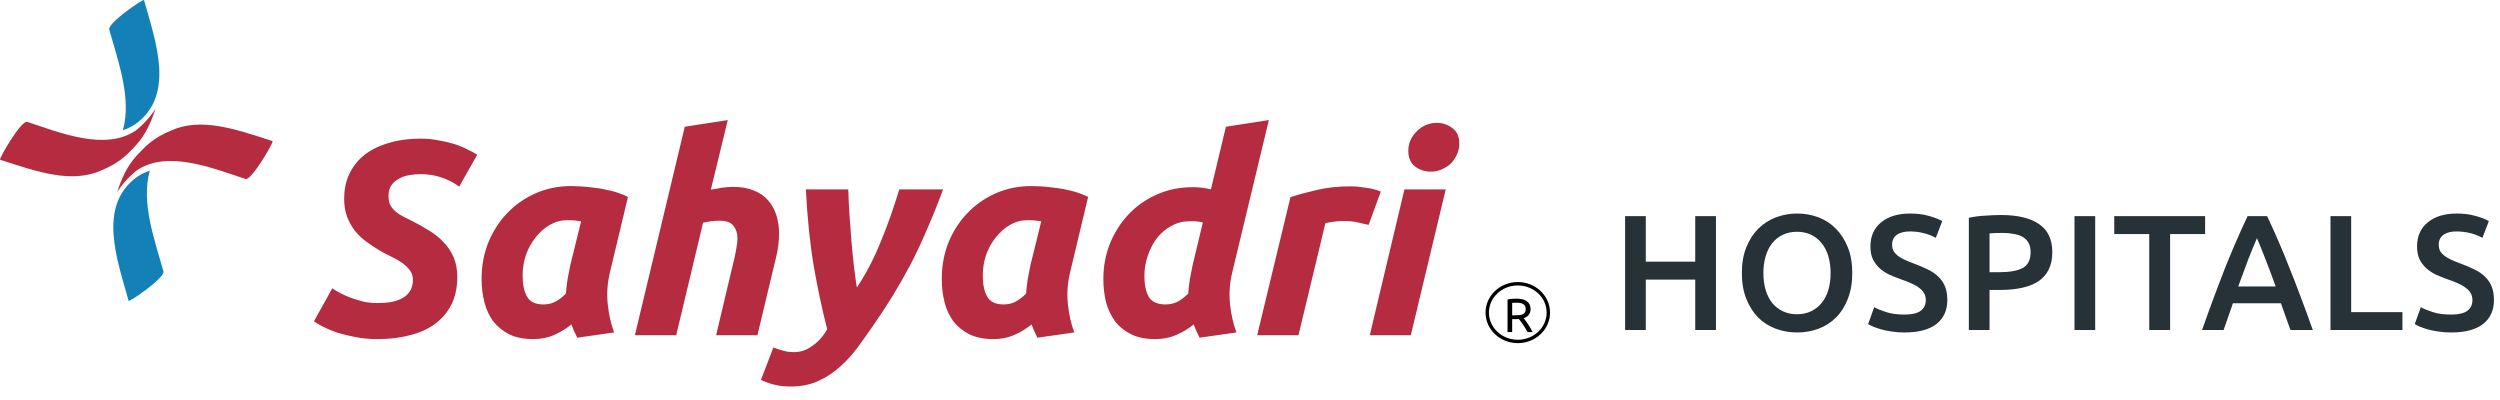
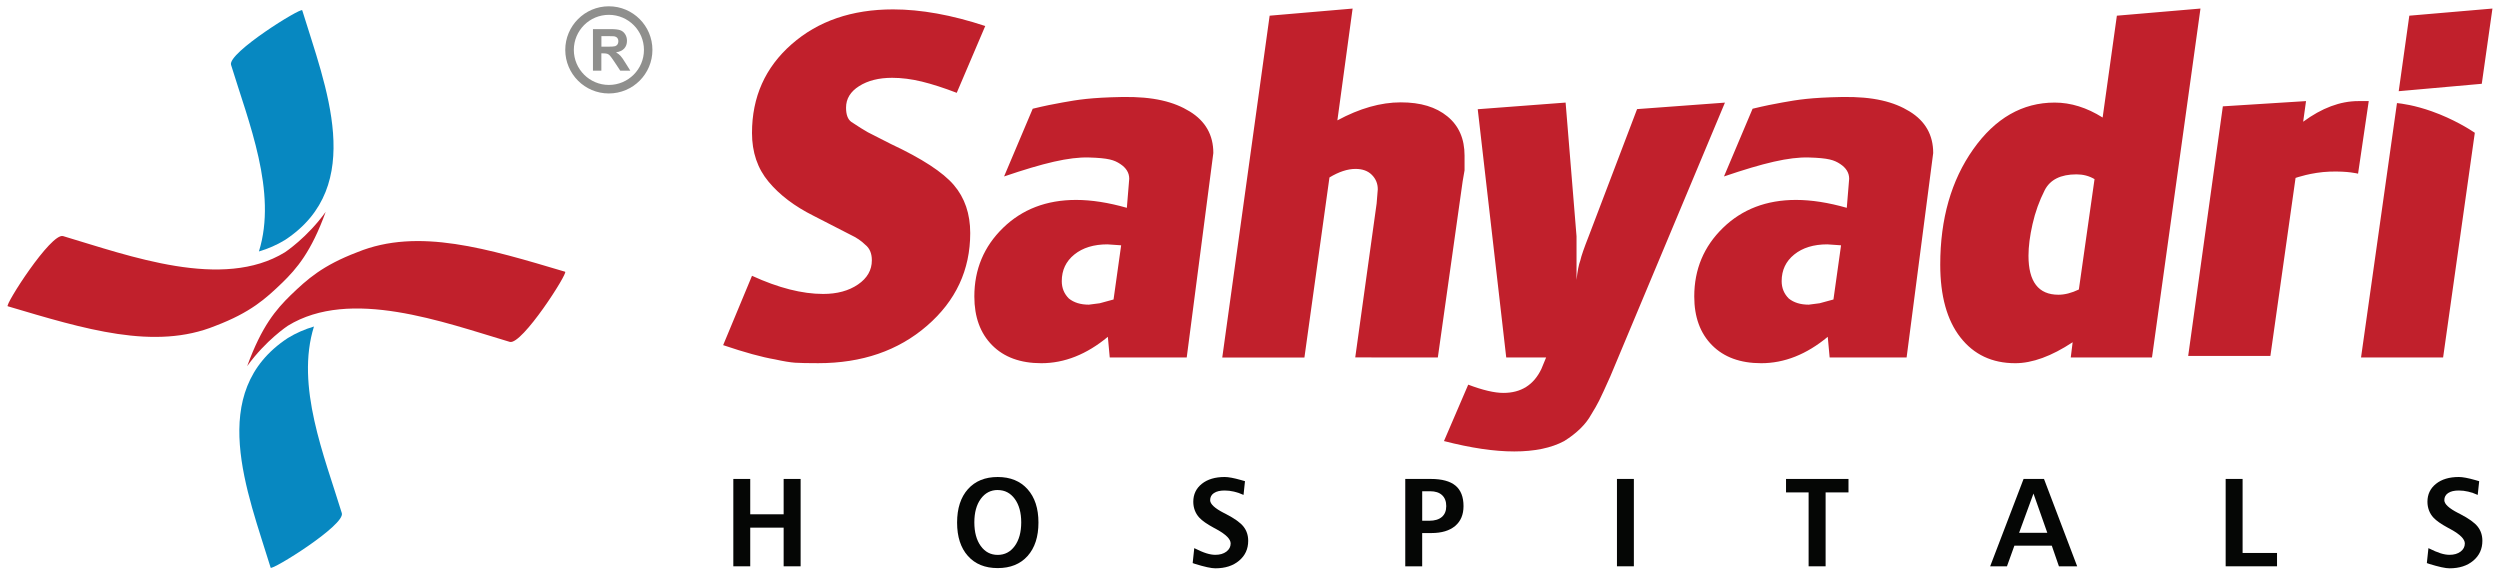
- <svg xmlns="http://www.w3.org/2000/svg" width="250" height="40" viewBox="0 0 250 40" fill="none">
-   <path d="M169.524 21.616H171.595V33.002H169.524V27.958H164.579V33.002H162.509V21.616H164.579V26.167H169.524V21.616ZM176.339 27.301C176.339 27.925 176.415 28.495 176.569 29.009C176.722 29.513 176.941 29.946 177.226 30.307C177.522 30.658 177.878 30.932 178.294 31.129C178.71 31.326 179.181 31.425 179.707 31.425C180.222 31.425 180.687 31.326 181.103 31.129C181.52 30.932 181.87 30.658 182.155 30.307C182.451 29.946 182.675 29.513 182.829 29.009C182.982 28.495 183.059 27.925 183.059 27.301C183.059 26.676 182.982 26.112 182.829 25.608C182.675 25.094 182.451 24.661 182.155 24.311C181.87 23.949 181.52 23.67 181.103 23.473C180.687 23.275 180.222 23.177 179.707 23.177C179.181 23.177 178.71 23.275 178.294 23.473C177.878 23.67 177.522 23.949 177.226 24.311C176.941 24.672 176.722 25.105 176.569 25.608C176.415 26.112 176.339 26.676 176.339 27.301ZM185.227 27.301C185.227 28.276 185.079 29.135 184.784 29.88C184.499 30.625 184.105 31.249 183.601 31.753C183.108 32.246 182.527 32.619 181.859 32.87C181.191 33.122 180.479 33.248 179.723 33.248C178.968 33.248 178.25 33.122 177.571 32.87C176.903 32.619 176.317 32.246 175.813 31.753C175.32 31.249 174.926 30.625 174.63 29.88C174.334 29.135 174.186 28.276 174.186 27.301C174.186 26.326 174.334 25.471 174.63 24.738C174.926 23.993 175.326 23.369 175.829 22.865C176.344 22.361 176.936 21.983 177.604 21.731C178.272 21.479 178.978 21.353 179.723 21.353C180.468 21.353 181.175 21.479 181.843 21.731C182.511 21.983 183.091 22.361 183.584 22.865C184.088 23.369 184.488 23.993 184.784 24.738C185.079 25.471 185.227 26.326 185.227 27.301ZM190.443 31.457C191.188 31.457 191.73 31.332 192.069 31.08C192.409 30.828 192.579 30.472 192.579 30.012C192.579 29.738 192.519 29.502 192.398 29.305C192.289 29.108 192.124 28.933 191.905 28.779C191.697 28.615 191.44 28.467 191.133 28.336C190.826 28.193 190.476 28.056 190.081 27.925C189.687 27.783 189.304 27.629 188.931 27.465C188.57 27.29 188.247 27.076 187.962 26.824C187.688 26.572 187.464 26.271 187.288 25.921C187.124 25.57 187.042 25.148 187.042 24.655C187.042 23.626 187.398 22.821 188.11 22.24C188.822 21.649 189.791 21.353 191.018 21.353C191.73 21.353 192.36 21.435 192.907 21.599C193.466 21.753 193.904 21.923 194.222 22.109L193.581 23.785C193.209 23.577 192.798 23.418 192.349 23.308C191.911 23.199 191.456 23.144 190.985 23.144C190.426 23.144 189.988 23.259 189.671 23.489C189.364 23.719 189.211 24.042 189.211 24.458C189.211 24.71 189.26 24.929 189.358 25.116C189.468 25.291 189.616 25.45 189.802 25.592C189.999 25.734 190.224 25.866 190.476 25.986C190.739 26.107 191.023 26.222 191.33 26.331C191.867 26.529 192.343 26.731 192.759 26.939C193.187 27.136 193.543 27.377 193.827 27.662C194.123 27.936 194.348 28.265 194.501 28.648C194.654 29.02 194.731 29.475 194.731 30.012C194.731 31.041 194.364 31.841 193.63 32.41C192.907 32.969 191.845 33.248 190.443 33.248C189.972 33.248 189.539 33.215 189.145 33.15C188.762 33.095 188.417 33.024 188.11 32.936C187.814 32.849 187.557 32.761 187.338 32.673C187.119 32.575 186.943 32.487 186.812 32.41L187.42 30.718C187.715 30.883 188.115 31.047 188.619 31.211C189.123 31.375 189.731 31.457 190.443 31.457ZM200.104 21.501C201.758 21.501 203.023 21.802 203.9 22.405C204.787 23.007 205.231 23.949 205.231 25.231C205.231 25.899 205.11 26.474 204.869 26.956C204.639 27.427 204.299 27.816 203.85 28.122C203.401 28.418 202.854 28.637 202.207 28.779C201.561 28.922 200.822 28.993 199.989 28.993H198.954V33.002H196.884V21.78C197.366 21.671 197.897 21.599 198.478 21.567C199.069 21.523 199.611 21.501 200.104 21.501ZM200.252 23.292C199.726 23.292 199.294 23.308 198.954 23.341V27.219H199.956C200.953 27.219 201.72 27.082 202.257 26.808C202.793 26.523 203.062 25.992 203.062 25.214C203.062 24.842 202.991 24.529 202.848 24.278C202.706 24.026 202.509 23.828 202.257 23.686C202.005 23.544 201.704 23.445 201.353 23.39C201.013 23.325 200.647 23.292 200.252 23.292ZM207.449 21.616H209.52V33.002H207.449V21.616ZM220.511 21.616V23.407H217.011V33.002H214.925V23.407H211.425V21.616H220.511ZM229.046 33.002C228.892 32.553 228.734 32.109 228.569 31.671C228.405 31.233 228.246 30.784 228.093 30.324H223.295C223.142 30.784 222.983 31.238 222.819 31.688C222.665 32.126 222.512 32.564 222.359 33.002H220.206C220.634 31.786 221.039 30.663 221.422 29.634C221.806 28.604 222.178 27.629 222.54 26.709C222.912 25.789 223.279 24.913 223.64 24.081C224.002 23.248 224.374 22.427 224.758 21.616H226.713C227.096 22.427 227.469 23.248 227.83 24.081C228.191 24.913 228.553 25.789 228.914 26.709C229.287 27.629 229.665 28.604 230.048 29.634C230.442 30.663 230.853 31.786 231.28 33.002H229.046ZM225.694 23.818C225.442 24.398 225.152 25.105 224.823 25.937C224.506 26.77 224.172 27.673 223.821 28.648H227.567C227.217 27.673 226.877 26.764 226.548 25.921C226.22 25.077 225.935 24.376 225.694 23.818ZM240.244 31.211V33.002H233.048V21.616H235.118V31.211H240.244ZM245.106 31.457C245.851 31.457 246.393 31.332 246.733 31.08C247.072 30.828 247.242 30.472 247.242 30.012C247.242 29.738 247.182 29.502 247.061 29.305C246.952 29.108 246.787 28.933 246.568 28.779C246.36 28.615 246.103 28.467 245.796 28.336C245.489 28.193 245.139 28.056 244.745 27.925C244.35 27.783 243.967 27.629 243.594 27.465C243.233 27.29 242.91 27.076 242.625 26.824C242.351 26.572 242.127 26.271 241.951 25.921C241.787 25.57 241.705 25.148 241.705 24.655C241.705 23.626 242.061 22.821 242.773 22.24C243.485 21.649 244.454 21.353 245.681 21.353C246.393 21.353 247.023 21.435 247.57 21.599C248.129 21.753 248.567 21.923 248.885 22.109L248.244 23.785C247.872 23.577 247.461 23.418 247.012 23.308C246.574 23.199 246.119 23.144 245.648 23.144C245.09 23.144 244.651 23.259 244.334 23.489C244.027 23.719 243.874 24.042 243.874 24.458C243.874 24.71 243.923 24.929 244.022 25.116C244.131 25.291 244.279 25.45 244.465 25.592C244.662 25.734 244.887 25.866 245.139 25.986C245.402 26.107 245.687 26.222 245.993 26.331C246.53 26.529 247.006 26.731 247.423 26.939C247.85 27.136 248.206 27.377 248.491 27.662C248.786 27.936 249.011 28.265 249.164 28.648C249.318 29.02 249.394 29.475 249.394 30.012C249.394 31.041 249.027 31.841 248.293 32.41C247.57 32.969 246.508 33.248 245.106 33.248C244.635 33.248 244.202 33.215 243.808 33.15C243.425 33.095 243.08 33.024 242.773 32.936C242.477 32.849 242.22 32.761 242.001 32.673C241.782 32.575 241.606 32.487 241.475 32.41L242.083 30.718C242.379 30.883 242.778 31.047 243.282 31.211C243.786 31.375 244.394 31.457 245.106 31.457Z" fill="#263238" />
-   <path fill-rule="evenodd" clip-rule="evenodd" d="M14.404 0.008C14.358 -0.16 10.746 2.308 10.924 2.952C11.78 6.039 13.194 9.81 12.287 13.019C12.735 12.873 13.163 12.67 13.565 12.398C17.574 9.489 15.529 4.067 14.404 0.01" fill="#1380B7" />
-   <path fill-rule="evenodd" clip-rule="evenodd" d="M12.862 30.077C12.909 30.246 16.52 27.777 16.343 27.133C15.487 24.046 14.072 20.275 14.98 17.066C14.533 17.212 14.104 17.416 13.703 17.689C9.693 20.598 11.738 26.02 12.862 30.077Z" fill="#1380B7" />
-   <path fill-rule="evenodd" clip-rule="evenodd" d="M13.42 14.713C12.618 15.568 11.875 16.309 10.168 17.027C7.188 18.371 3.78 17.207 0.008 15.972C-0.148 15.921 2.122 11.995 2.716 12.189C5.972 13.256 10.513 15.124 13.564 13.059C13.564 13.059 14.648 12.273 15.553 10.881C14.842 13.043 14.141 13.938 13.422 14.713" fill="#B52B40" />
-   <path fill-rule="evenodd" clip-rule="evenodd" d="M13.843 15.372C14.646 14.519 15.387 13.776 17.096 13.059C20.075 11.715 23.483 12.878 27.256 14.114C27.412 14.165 25.141 18.091 24.549 17.897C21.291 16.83 16.751 14.961 13.701 17.025C13.701 17.025 12.616 17.812 11.711 19.205C12.422 17.043 13.123 16.147 13.843 15.372Z" fill="#B52B40" />
-   <path d="M37.742 30.306C38.167 30.306 38.592 30.278 39.017 30.222C39.442 30.148 39.821 30.028 40.154 29.862C40.486 29.696 40.754 29.465 40.958 29.169C41.179 28.855 41.29 28.457 41.29 27.977C41.29 27.607 41.189 27.293 40.985 27.034C40.782 26.757 40.523 26.508 40.209 26.286C39.895 26.064 39.544 25.861 39.156 25.676C38.767 25.491 38.379 25.288 37.991 25.066C37.492 24.77 37.021 24.456 36.577 24.123C36.134 23.791 35.755 23.421 35.441 23.014C35.126 22.589 34.877 22.127 34.692 21.628C34.507 21.111 34.415 20.519 34.415 19.854C34.415 19.004 34.572 18.218 34.886 17.497C35.219 16.758 35.699 16.12 36.328 15.584C36.975 15.048 37.779 14.633 38.74 14.337C39.701 14.023 40.828 13.866 42.122 13.866C42.713 13.866 43.286 13.921 43.841 14.032C44.395 14.124 44.913 14.244 45.393 14.392C45.874 14.54 46.308 14.716 46.696 14.919C47.103 15.104 47.445 15.289 47.722 15.473L45.92 18.662C45.458 18.311 44.894 18.015 44.229 17.775C43.564 17.534 42.843 17.414 42.066 17.414C41.641 17.414 41.235 17.451 40.847 17.525C40.459 17.599 40.117 17.728 39.821 17.913C39.525 18.079 39.285 18.301 39.1 18.578C38.934 18.856 38.851 19.198 38.851 19.604C38.851 19.974 38.915 20.288 39.045 20.547C39.193 20.787 39.377 21 39.599 21.185C39.821 21.369 40.08 21.536 40.375 21.684C40.671 21.831 40.985 21.988 41.318 22.155C41.891 22.451 42.445 22.765 42.981 23.098C43.517 23.43 43.989 23.818 44.395 24.262C44.802 24.687 45.125 25.177 45.366 25.731C45.606 26.286 45.726 26.942 45.726 27.7C45.726 28.753 45.532 29.668 45.144 30.444C44.756 31.22 44.211 31.867 43.508 32.385C42.806 32.902 41.965 33.281 40.985 33.522C40.024 33.78 38.952 33.91 37.769 33.91C36.993 33.91 36.263 33.845 35.579 33.715C34.914 33.586 34.304 33.438 33.749 33.272C33.214 33.087 32.742 32.893 32.336 32.69C31.948 32.486 31.633 32.302 31.393 32.135L33.223 28.836C33.444 28.984 33.712 29.141 34.027 29.308C34.341 29.474 34.692 29.631 35.08 29.779C35.487 29.927 35.912 30.056 36.355 30.167C36.799 30.259 37.261 30.306 37.742 30.306ZM60.996 27.228C60.737 28.282 60.663 29.345 60.774 30.416C60.885 31.47 61.098 32.413 61.412 33.244L57.725 33.771C57.614 33.549 57.512 33.337 57.42 33.133C57.328 32.93 57.235 32.699 57.143 32.44C56.625 32.865 56.052 33.217 55.424 33.494C54.795 33.771 54.093 33.91 53.317 33.91C52.393 33.91 51.598 33.752 50.933 33.438C50.286 33.106 49.75 32.671 49.325 32.135C48.918 31.581 48.622 30.943 48.438 30.222C48.253 29.483 48.16 28.698 48.16 27.866C48.16 26.591 48.382 25.389 48.826 24.262C49.288 23.134 49.916 22.155 50.711 21.323C51.524 20.473 52.476 19.808 53.566 19.327C54.657 18.846 55.84 18.606 57.115 18.606C57.281 18.606 57.568 18.616 57.974 18.634C58.4 18.652 58.88 18.699 59.416 18.773C59.952 18.828 60.516 18.93 61.107 19.078C61.699 19.225 62.262 19.429 62.798 19.688L60.996 27.228ZM58.113 22.127C57.873 22.09 57.651 22.062 57.448 22.044C57.263 22.026 57.032 22.016 56.755 22.016C56.126 22.016 55.535 22.173 54.98 22.488C54.444 22.802 53.973 23.218 53.566 23.735C53.16 24.234 52.836 24.816 52.596 25.482C52.374 26.147 52.263 26.84 52.263 27.561C52.263 28.448 52.411 29.15 52.707 29.668C53.003 30.185 53.548 30.444 54.343 30.444C54.768 30.444 55.147 30.361 55.479 30.195C55.83 30.028 56.2 29.751 56.588 29.363C56.625 28.901 56.681 28.42 56.755 27.921C56.847 27.404 56.939 26.933 57.032 26.508L58.113 22.127ZM73.33 18.689C74.125 18.689 74.809 18.81 75.382 19.05C75.955 19.272 76.426 19.595 76.796 20.02C77.165 20.427 77.442 20.917 77.627 21.489C77.812 22.062 77.904 22.682 77.904 23.347C77.904 24.123 77.812 24.89 77.627 25.648L75.742 33.522H71.611L73.441 25.814C73.515 25.5 73.58 25.168 73.635 24.816C73.709 24.465 73.746 24.133 73.746 23.818C73.746 23.338 73.617 22.931 73.358 22.598C73.118 22.247 72.646 22.072 71.944 22.072C71.648 22.072 71.362 22.09 71.085 22.127C70.826 22.164 70.567 22.21 70.308 22.266L67.619 33.522H63.488L68.478 12.674L72.776 12.008L71.085 18.967C71.454 18.893 71.824 18.828 72.194 18.773C72.582 18.717 72.96 18.689 73.33 18.689ZM94.308 18.939C93.791 20.344 93.264 21.656 92.728 22.876C92.21 24.096 91.665 25.26 91.092 26.369C90.519 27.459 89.928 28.503 89.318 29.502C88.708 30.5 88.061 31.488 87.377 32.468C86.878 33.189 86.361 33.919 85.825 34.658C85.289 35.397 84.688 36.063 84.023 36.654C83.376 37.246 82.646 37.726 81.833 38.096C81.038 38.465 80.114 38.65 79.06 38.65C78.413 38.65 77.859 38.586 77.397 38.456C76.935 38.345 76.5 38.188 76.094 37.985L77.341 34.741C77.711 34.889 78.044 35 78.339 35.074C78.635 35.166 78.996 35.213 79.421 35.213C80.067 35.213 80.677 35 81.25 34.575C81.842 34.168 82.332 33.614 82.72 32.912C82.239 31.063 81.796 28.993 81.389 26.701C81.001 24.41 80.733 21.822 80.585 18.939H84.827C84.845 19.66 84.882 20.454 84.938 21.323C84.993 22.192 85.058 23.07 85.132 23.957C85.206 24.826 85.289 25.676 85.381 26.508C85.474 27.339 85.575 28.088 85.686 28.753C86.573 27.422 87.35 25.944 88.015 24.317C88.699 22.691 89.336 20.898 89.928 18.939H94.308ZM107.012 27.228C106.753 28.282 106.679 29.345 106.79 30.416C106.901 31.47 107.113 32.413 107.428 33.244L103.74 33.771C103.629 33.549 103.528 33.337 103.435 33.133C103.343 32.93 103.251 32.699 103.158 32.44C102.641 32.865 102.068 33.217 101.439 33.494C100.811 33.771 100.109 33.91 99.332 33.91C98.408 33.91 97.614 33.752 96.948 33.438C96.301 33.106 95.765 32.671 95.34 32.135C94.933 31.581 94.638 30.943 94.453 30.222C94.268 29.483 94.176 28.698 94.176 27.866C94.176 26.591 94.398 25.389 94.841 24.262C95.303 23.134 95.932 22.155 96.726 21.323C97.54 20.473 98.491 19.808 99.582 19.327C100.672 18.846 101.855 18.606 103.13 18.606C103.297 18.606 103.583 18.616 103.99 18.634C104.415 18.652 104.896 18.699 105.431 18.773C105.967 18.828 106.531 18.93 107.123 19.078C107.714 19.225 108.278 19.429 108.814 19.688L107.012 27.228ZM104.128 22.127C103.888 22.09 103.666 22.062 103.463 22.044C103.278 22.026 103.047 22.016 102.77 22.016C102.142 22.016 101.55 22.173 100.996 22.488C100.46 22.802 99.989 23.218 99.582 23.735C99.175 24.234 98.852 24.816 98.612 25.482C98.39 26.147 98.279 26.84 98.279 27.561C98.279 28.448 98.427 29.15 98.722 29.668C99.018 30.185 99.563 30.444 100.358 30.444C100.783 30.444 101.162 30.361 101.495 30.195C101.846 30.028 102.216 29.751 102.604 29.363C102.641 28.901 102.696 28.42 102.77 27.921C102.862 27.404 102.955 26.933 103.047 26.508L104.128 22.127ZM115.52 33.91C114.596 33.91 113.801 33.752 113.136 33.438C112.489 33.124 111.953 32.699 111.528 32.163C111.121 31.609 110.816 30.971 110.613 30.25C110.428 29.511 110.336 28.725 110.336 27.894C110.336 26.637 110.557 25.454 111.001 24.345C111.463 23.218 112.091 22.238 112.886 21.406C113.681 20.575 114.623 19.919 115.714 19.438C116.804 18.957 117.996 18.717 119.29 18.717C119.623 18.717 119.928 18.736 120.205 18.773C120.501 18.81 120.796 18.865 121.092 18.939L122.589 12.674L126.886 12.008L123.227 27.228C122.968 28.282 122.894 29.345 123.005 30.416C123.116 31.47 123.329 32.413 123.643 33.244L119.956 33.771C119.845 33.549 119.743 33.337 119.651 33.133C119.558 32.93 119.466 32.699 119.373 32.44C118.856 32.865 118.274 33.217 117.627 33.494C116.998 33.771 116.296 33.91 115.52 33.91ZM120.288 22.238C120.177 22.22 120.076 22.201 119.983 22.183C119.909 22.164 119.826 22.155 119.734 22.155C119.66 22.136 119.558 22.127 119.429 22.127C119.299 22.127 119.133 22.127 118.93 22.127C118.283 22.127 117.682 22.284 117.128 22.598C116.573 22.894 116.093 23.301 115.686 23.818C115.298 24.336 114.993 24.927 114.771 25.593C114.549 26.239 114.439 26.905 114.439 27.589C114.439 28.476 114.586 29.178 114.882 29.696C115.196 30.195 115.751 30.444 116.546 30.444C116.971 30.444 117.359 30.361 117.71 30.195C118.061 30.028 118.431 29.751 118.819 29.363C118.856 28.901 118.911 28.42 118.985 27.921C119.078 27.404 119.17 26.933 119.262 26.508L120.288 22.238ZM136.863 22.488C136.493 22.395 136.123 22.312 135.754 22.238C135.402 22.146 134.876 22.099 134.173 22.099C133.915 22.099 133.628 22.127 133.314 22.183C133 22.22 132.741 22.266 132.538 22.321L129.848 33.522H125.718L129.045 19.715C129.839 19.456 130.726 19.216 131.706 18.994C132.704 18.754 133.822 18.634 135.06 18.634C135.523 18.634 136.031 18.68 136.585 18.773C137.158 18.846 137.657 18.976 138.082 19.161L136.863 22.488ZM141.08 33.522H136.977L140.443 18.939H144.573L141.08 33.522ZM143.076 17.165C142.503 17.165 141.986 16.998 141.524 16.666C141.062 16.314 140.831 15.788 140.831 15.085C140.831 14.697 140.905 14.337 141.052 14.004C141.219 13.653 141.431 13.357 141.69 13.117C141.949 12.858 142.245 12.655 142.577 12.507C142.928 12.359 143.298 12.285 143.686 12.285C144.259 12.285 144.777 12.461 145.239 12.812C145.701 13.145 145.932 13.662 145.932 14.365C145.932 14.753 145.849 15.122 145.682 15.473C145.534 15.806 145.331 16.102 145.072 16.361C144.814 16.601 144.509 16.795 144.157 16.943C143.825 17.091 143.464 17.165 143.076 17.165Z" fill="#B52B40" />
-   <path d="M154.833 31.259C154.833 32.844 153.474 34.144 151.779 34.144C150.083 34.144 148.724 32.844 148.724 31.259C148.724 29.675 150.083 28.375 151.779 28.375C153.474 28.375 154.833 29.675 154.833 31.259Z" stroke="black" stroke-width="0.339" />
-   <path d="M152.371 31.821C152.422 31.885 152.486 31.969 152.562 32.074C152.642 32.176 152.723 32.291 152.806 32.418C152.888 32.542 152.969 32.672 153.049 32.809C153.132 32.946 153.202 33.078 153.259 33.205H152.753C152.689 33.084 152.619 32.962 152.543 32.838C152.47 32.714 152.395 32.596 152.319 32.485C152.243 32.37 152.166 32.264 152.09 32.165C152.017 32.066 151.95 31.98 151.889 31.907C151.848 31.91 151.805 31.912 151.761 31.912C151.719 31.912 151.676 31.912 151.632 31.912H151.217V33.205H150.754V29.946C150.884 29.915 151.029 29.894 151.188 29.884C151.35 29.872 151.498 29.865 151.632 29.865C152.096 29.865 152.449 29.953 152.691 30.128C152.936 30.303 153.058 30.563 153.058 30.91C153.058 31.13 153 31.317 152.882 31.473C152.767 31.629 152.597 31.745 152.371 31.821ZM151.67 30.271C151.473 30.271 151.322 30.276 151.217 30.285V31.53H151.546C151.705 31.53 151.848 31.522 151.975 31.506C152.103 31.491 152.209 31.46 152.295 31.416C152.384 31.371 152.452 31.309 152.5 31.23C152.548 31.147 152.572 31.039 152.572 30.905C152.572 30.781 152.548 30.678 152.5 30.595C152.452 30.512 152.387 30.447 152.305 30.4C152.225 30.352 152.13 30.319 152.018 30.299C151.91 30.28 151.794 30.271 151.67 30.271Z" fill="black" />
+ <svg xmlns="http://www.w3.org/2000/svg" width="258" height="59" viewBox="0 0 258 59" fill="none">
+   <path fill-rule="evenodd" clip-rule="evenodd" d="M151.521 39.697C153.022 40.264 154.235 40.548 155.148 40.548C156.977 40.548 158.285 39.723 159.071 38.075L159.561 36.888H155.443L152.502 11.272L161.571 10.586L162.698 24.387V28.887C162.798 27.972 162.926 27.305 163.089 26.878C163.188 26.42 163.484 25.569 163.974 24.328L168.947 11.26L178.014 10.591L166.181 38.849L165.494 40.369C165.396 40.599 165.24 40.924 165.027 41.352C164.813 41.775 164.543 42.248 164.218 42.771C163.663 43.782 162.731 44.7 161.425 45.518C160.084 46.234 158.367 46.589 156.275 46.589C154.184 46.589 151.798 46.231 149.018 45.518L151.521 39.695V39.697ZM216.156 18.485C215.6 18.157 214.98 17.994 214.294 17.994C212.658 17.994 211.564 18.543 211.008 19.639C210.451 20.736 210.035 21.898 209.758 23.125C209.479 24.352 209.34 25.442 209.34 26.39C209.34 29.073 210.367 30.416 212.428 30.416C213.081 30.416 213.783 30.238 214.538 29.877L216.156 18.485ZM218.463 1.619L227.089 0.883L222.086 36.888H213.702L213.897 35.319C211.708 36.762 209.735 37.483 207.971 37.483C205.587 37.483 203.7 36.595 202.313 34.818C200.926 33.04 200.233 30.537 200.233 27.312C200.233 22.586 201.367 18.615 203.638 15.403C205.908 12.194 208.713 10.586 212.042 10.586C213.709 10.586 215.358 11.102 216.992 12.129L218.461 1.619H218.463ZM189.212 30.907L187.787 31.295L186.663 31.441C185.812 31.441 185.127 31.23 184.604 30.809C184.114 30.323 183.867 29.724 183.867 29.011C183.867 27.879 184.3 26.961 185.166 26.264C186.031 25.567 187.167 25.218 188.575 25.218L189.997 25.316L189.212 30.907ZM197.082 11.507C195.463 10.51 193.353 9.952 190.095 10.01C186.837 10.071 185.522 10.291 183.932 10.577C183.047 10.735 182.099 10.921 180.867 11.221L177.914 18.21C182.011 16.818 184.613 16.196 186.665 16.252C188.715 16.312 189.277 16.514 189.9 16.918C190.52 17.323 190.834 17.832 190.834 18.447L190.588 21.447C188.691 20.906 186.944 20.632 185.341 20.632C182.299 20.632 179.789 21.594 177.812 23.515C175.834 25.437 174.847 27.798 174.847 30.595C174.847 32.715 175.458 34.392 176.685 35.628C177.912 36.867 179.603 37.483 181.76 37.483C184.144 37.483 186.433 36.577 188.624 34.759L188.819 36.888H196.762L199.506 15.791C199.506 13.93 198.697 12.501 197.08 11.507H197.082ZM131.026 1.619L139.589 0.885L138.018 12.422C140.311 11.184 142.491 10.563 144.557 10.563C146.623 10.563 148.191 11.046 149.372 12.011C150.552 12.975 151.142 14.323 151.142 16.056V17.576L150.947 18.703L148.384 36.892L139.861 36.886L142.068 21.001L142.187 19.535C142.187 18.947 141.982 18.452 141.573 18.043C141.167 17.634 140.604 17.432 139.888 17.432C139.073 17.432 138.178 17.725 137.2 18.313L134.616 36.897H126.137L131.026 1.626V1.619ZM114.918 30.907L113.496 31.295L112.369 31.441C111.52 31.441 110.835 31.23 110.31 30.809C109.819 30.323 109.575 29.724 109.575 29.011C109.575 27.879 110.008 26.961 110.874 26.264C111.741 25.567 112.875 25.218 114.283 25.218L115.703 25.316L114.918 30.907ZM122.788 11.507C121.171 10.51 119.061 9.952 115.801 10.01C112.545 10.071 111.23 10.291 109.641 10.577C108.753 10.735 107.805 10.921 106.576 11.221L103.62 18.21C107.719 16.818 110.321 16.196 112.369 16.252C114.42 16.312 114.985 16.514 115.603 16.918C116.224 17.323 116.537 17.832 116.537 18.447L116.291 21.447C114.395 20.906 112.645 20.632 111.044 20.632C108.005 20.632 105.495 21.594 103.517 23.515C101.54 25.437 100.552 27.798 100.552 30.595C100.552 32.715 101.164 34.392 102.39 35.628C103.617 36.867 105.309 37.483 107.465 37.483C109.85 37.483 112.139 36.577 114.33 34.759L114.525 36.888H122.47L125.216 15.791C125.216 13.93 124.405 12.501 122.788 11.507ZM250.979 11.495C249.185 10.856 247.828 10.682 247.368 10.637L243.659 36.89H252.129L255.401 13.702C254.855 13.335 253.2 12.285 250.977 11.495H250.979ZM256.119 8.651L257.22 0.883L248.641 1.619L247.547 9.411L256.119 8.648V8.651ZM229.401 10.974L237.982 10.433L237.687 12.562C239.616 11.144 241.512 10.433 243.376 10.433H244.454L243.352 17.924C243.352 17.924 242.339 17.646 240.434 17.711C238.528 17.78 236.902 18.361 236.902 18.361L234.304 36.734H225.82L229.398 10.974H229.401ZM77.606 28.462C80.334 29.712 82.781 30.335 84.949 30.335C86.394 30.335 87.593 30.01 88.546 29.357C89.498 28.706 89.975 27.874 89.975 26.866C89.975 26.148 89.747 25.611 89.289 25.253C88.899 24.863 88.395 24.521 87.774 24.229L83.961 22.272C82.007 21.296 80.459 20.125 79.318 18.754C78.175 17.388 77.606 15.708 77.606 13.721C77.606 10.008 78.97 6.955 81.7 4.561C84.428 2.168 87.916 0.969 92.164 0.969C95.04 0.969 98.21 1.54 101.677 2.684L98.735 9.58C97.394 9.064 96.191 8.679 95.131 8.418C94.069 8.161 93.047 8.03 92.066 8.03C90.695 8.03 89.559 8.316 88.66 8.888C87.76 9.457 87.312 10.198 87.312 11.109C87.312 11.827 87.491 12.313 87.849 12.575L88.827 13.21L89.561 13.649L91.957 14.869C95.152 16.368 97.311 17.773 98.438 19.096C99.562 20.413 100.127 22.065 100.127 24.052C100.127 27.86 98.638 31.053 95.663 33.623C92.689 36.198 88.948 37.48 84.435 37.48C83.357 37.48 82.564 37.464 82.058 37.432C81.551 37.397 80.856 37.283 79.974 37.088C78.633 36.86 76.85 36.37 74.629 35.619L77.608 28.458L77.606 28.462Z" fill="#C1202C" />
+   <path fill-rule="evenodd" clip-rule="evenodd" d="M31.189 1.063C31.089 0.74 23.467 5.461 23.844 6.693C25.651 12.597 28.637 19.812 26.72 25.951C27.666 25.672 28.568 25.282 29.418 24.762C37.881 19.197 33.566 8.826 31.191 1.063H31.189ZM27.929 58.587C28.029 58.91 35.653 54.188 35.276 52.955C33.471 47.05 30.483 39.835 32.4 33.696C31.456 33.977 30.552 34.365 29.704 34.886C21.239 40.451 25.556 50.821 27.931 58.585L27.929 58.587Z" fill="#0788C1" />
+   <path fill-rule="evenodd" clip-rule="evenodd" d="M29.11 29.195C27.416 30.829 25.847 32.248 22.243 33.622C15.953 36.192 8.759 33.968 0.797 31.605C0.468 31.507 5.261 23.995 6.512 24.366C13.387 26.409 22.973 29.983 29.41 26.032C29.41 26.032 31.698 24.527 33.611 21.866C32.11 26.002 30.63 27.715 29.11 29.197V29.195ZM30.009 30.452C31.703 28.821 33.269 27.399 36.876 26.026C43.166 23.453 50.36 25.679 58.321 28.043C58.651 28.14 53.858 35.653 52.607 35.281C45.731 33.238 36.146 29.664 29.709 33.615C29.709 33.615 27.42 35.12 25.51 37.783C27.011 33.647 28.492 31.935 30.009 30.45V30.452Z" fill="#C1202C" />
+   <path fill-rule="evenodd" clip-rule="evenodd" d="M75.679 49.427H77.424V53.075H80.872V49.427H82.624V58.443H80.872V54.453H77.424V58.443H75.679V49.427Z" fill="#050605" />
+   <path fill-rule="evenodd" clip-rule="evenodd" d="M102.967 49.227C104.268 49.227 105.293 49.646 106.043 50.485C106.794 51.321 107.168 52.469 107.168 53.931C107.168 55.392 106.794 56.542 106.048 57.377C105.302 58.211 104.275 58.627 102.964 58.627C101.654 58.627 100.634 58.211 99.89 57.377C99.144 56.545 98.772 55.395 98.772 53.931C98.772 52.467 99.147 51.312 99.892 50.478C100.638 49.644 101.663 49.227 102.964 49.227H102.967ZM102.967 50.568C102.244 50.568 101.661 50.873 101.217 51.479C100.773 52.086 100.552 52.897 100.552 53.907C100.552 54.918 100.773 55.736 101.212 56.347C101.654 56.958 102.237 57.265 102.964 57.265C103.692 57.265 104.277 56.958 104.724 56.345C105.167 55.731 105.39 54.92 105.39 53.91C105.39 52.899 105.167 52.095 104.724 51.486C104.277 50.877 103.692 50.573 102.964 50.573L102.967 50.568Z" fill="#050605" />
+   <path fill-rule="evenodd" clip-rule="evenodd" d="M128.482 49.66L128.333 51.075C128.001 50.922 127.671 50.808 127.346 50.734C127.02 50.657 126.697 50.62 126.377 50.62C125.907 50.62 125.542 50.708 125.28 50.882C125.017 51.059 124.887 51.305 124.887 51.621C124.887 52.014 125.361 52.456 126.309 52.941C126.4 52.988 126.472 53.022 126.521 53.048C127.406 53.506 128.01 53.938 128.331 54.347C128.654 54.756 128.814 55.244 128.814 55.816C128.814 56.65 128.503 57.331 127.878 57.858C127.255 58.388 126.435 58.65 125.422 58.65C125.006 58.65 124.304 58.497 123.321 58.193C123.216 58.16 123.137 58.132 123.084 58.109L123.247 56.568C123.746 56.817 124.162 56.996 124.499 57.1C124.836 57.205 125.143 57.258 125.422 57.258C125.891 57.258 126.272 57.147 126.565 56.926C126.858 56.703 127.004 56.424 127.004 56.085C127.004 55.646 126.53 55.163 125.582 54.64C125.515 54.6 125.466 54.575 125.433 54.556C125.396 54.535 125.336 54.503 125.252 54.461C124.55 54.08 124.055 53.733 123.769 53.42C123.565 53.201 123.412 52.95 123.305 52.672C123.2 52.393 123.147 52.095 123.147 51.782C123.147 51.015 123.442 50.399 124.03 49.93C124.618 49.46 125.405 49.226 126.391 49.226C126.774 49.226 127.329 49.33 128.061 49.537C128.252 49.593 128.394 49.632 128.484 49.658L128.482 49.66Z" fill="#050605" />
+   <path fill-rule="evenodd" clip-rule="evenodd" d="M145.023 49.427H147.654C148.802 49.427 149.65 49.657 150.205 50.115C150.758 50.575 151.035 51.279 151.035 52.231C151.035 53.112 150.747 53.795 150.168 54.281C149.59 54.767 148.774 55.011 147.717 55.011H146.769V58.443H145.023V49.427ZM146.771 50.696V53.742H147.489C148.058 53.742 148.495 53.612 148.797 53.351C149.102 53.091 149.253 52.719 149.253 52.231C149.253 51.743 149.109 51.362 148.818 51.095C148.53 50.828 148.119 50.696 147.587 50.696H146.771Z" fill="#050605" />
+   <path d="M168.615 49.426H166.87V58.442H168.615V49.426Z" fill="#050605" />
+   <path fill-rule="evenodd" clip-rule="evenodd" d="M184.318 49.427H190.764V50.816H188.403V58.443H186.649V50.816H184.318V49.427Z" fill="#050605" />
+   <path fill-rule="evenodd" clip-rule="evenodd" d="M208.833 49.427H210.941L214.364 58.443H212.481L211.745 56.312H207.885L207.118 58.443H205.385L208.833 49.427ZM209.856 50.93L208.371 54.985H211.282L209.853 50.93H209.856Z" fill="#050605" />
+   <path fill-rule="evenodd" clip-rule="evenodd" d="M229.688 49.426H231.436V57.066H234.989V58.442H229.688V49.426Z" fill="#050605" />
+   <path fill-rule="evenodd" clip-rule="evenodd" d="M255.852 49.66L255.7 51.075C255.368 50.922 255.038 50.808 254.713 50.734C254.388 50.657 254.065 50.62 253.744 50.62C253.275 50.62 252.907 50.708 252.647 50.882C252.385 51.059 252.254 51.305 252.254 51.621C252.254 52.014 252.728 52.456 253.677 52.941C253.767 52.988 253.839 53.022 253.888 53.048C254.773 53.506 255.377 53.938 255.698 54.347C256.021 54.756 256.181 55.244 256.181 55.816C256.181 56.65 255.87 57.331 255.245 57.858C254.622 58.388 253.802 58.65 252.789 58.65C252.373 58.65 251.673 58.497 250.688 58.193C250.584 58.16 250.505 58.132 250.451 58.109L250.614 56.568C251.113 56.817 251.532 56.996 251.866 57.1C252.203 57.205 252.51 57.258 252.789 57.258C253.258 57.258 253.639 57.147 253.932 56.926C254.225 56.703 254.371 56.424 254.371 56.085C254.371 55.646 253.897 55.163 252.949 54.64C252.882 54.6 252.833 54.575 252.8 54.556C252.763 54.535 252.703 54.503 252.619 54.461C251.917 54.08 251.422 53.733 251.134 53.42C250.93 53.201 250.774 52.95 250.67 52.672C250.565 52.393 250.512 52.095 250.512 51.782C250.512 51.015 250.807 50.399 251.395 49.93C251.983 49.46 252.768 49.226 253.756 49.226C254.139 49.226 254.694 49.33 255.426 49.537C255.617 49.593 255.759 49.632 255.849 49.658L255.852 49.66Z" fill="#050605" />
+   <path fill-rule="evenodd" clip-rule="evenodd" d="M65.394 2.591C64.742 1.938 63.835 1.531 62.836 1.531C61.837 1.531 60.933 1.935 60.278 2.588C59.627 3.246 59.22 4.15 59.22 5.149C59.22 6.148 59.627 7.054 60.28 7.707C60.935 8.36 61.839 8.765 62.838 8.765C63.837 8.765 64.742 8.36 65.397 7.705C66.052 7.05 66.456 6.146 66.456 5.149C66.456 4.152 66.052 3.246 65.397 2.591H65.394ZM62.834 0.65C64.075 0.65 65.199 1.155 66.013 1.968C66.826 2.781 67.33 3.908 67.33 5.149C67.33 6.39 66.826 7.514 66.013 8.328C65.199 9.141 64.075 9.645 62.831 9.645C61.588 9.645 60.466 9.141 59.653 8.328C58.839 7.512 58.335 6.387 58.335 5.149C58.335 3.91 58.839 2.784 59.653 1.97C60.466 1.155 61.59 0.65 62.831 0.65H62.834ZM62.062 4.819H62.704C63.12 4.819 63.377 4.8 63.482 4.766C63.584 4.731 63.666 4.67 63.726 4.584C63.784 4.498 63.814 4.389 63.814 4.261C63.814 4.117 63.775 4.001 63.698 3.91C63.621 3.822 63.512 3.766 63.373 3.743C63.301 3.734 63.092 3.727 62.741 3.727H62.065V4.817L62.062 4.819ZM61.193 7.294V3.004H63.017C63.475 3.004 63.81 3.044 64.016 3.12C64.226 3.197 64.391 3.334 64.516 3.532C64.642 3.729 64.704 3.955 64.704 4.208C64.704 4.531 64.611 4.796 64.421 5.005C64.23 5.214 63.951 5.346 63.575 5.402C63.761 5.511 63.914 5.63 64.035 5.762C64.158 5.893 64.321 6.125 64.525 6.46L65.05 7.296H64.014L63.394 6.36C63.171 6.027 63.017 5.816 62.934 5.73C62.852 5.644 62.764 5.584 62.673 5.553C62.58 5.521 62.434 5.505 62.234 5.505H62.06V7.296H61.191L61.193 7.294Z" fill="#8F8F8D" />
</svg>
